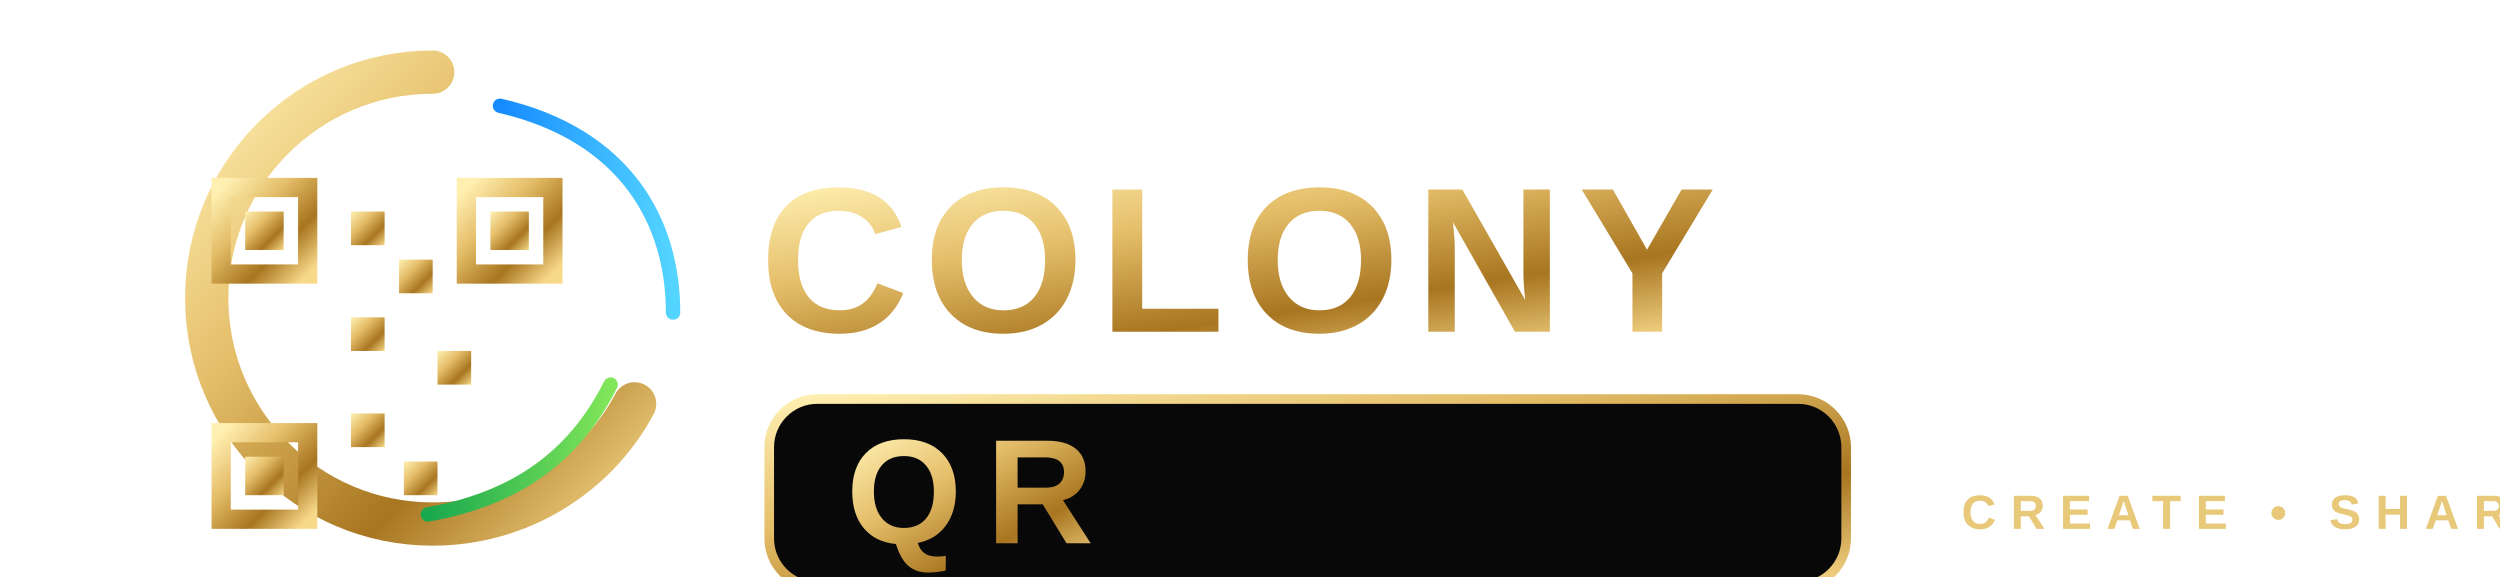
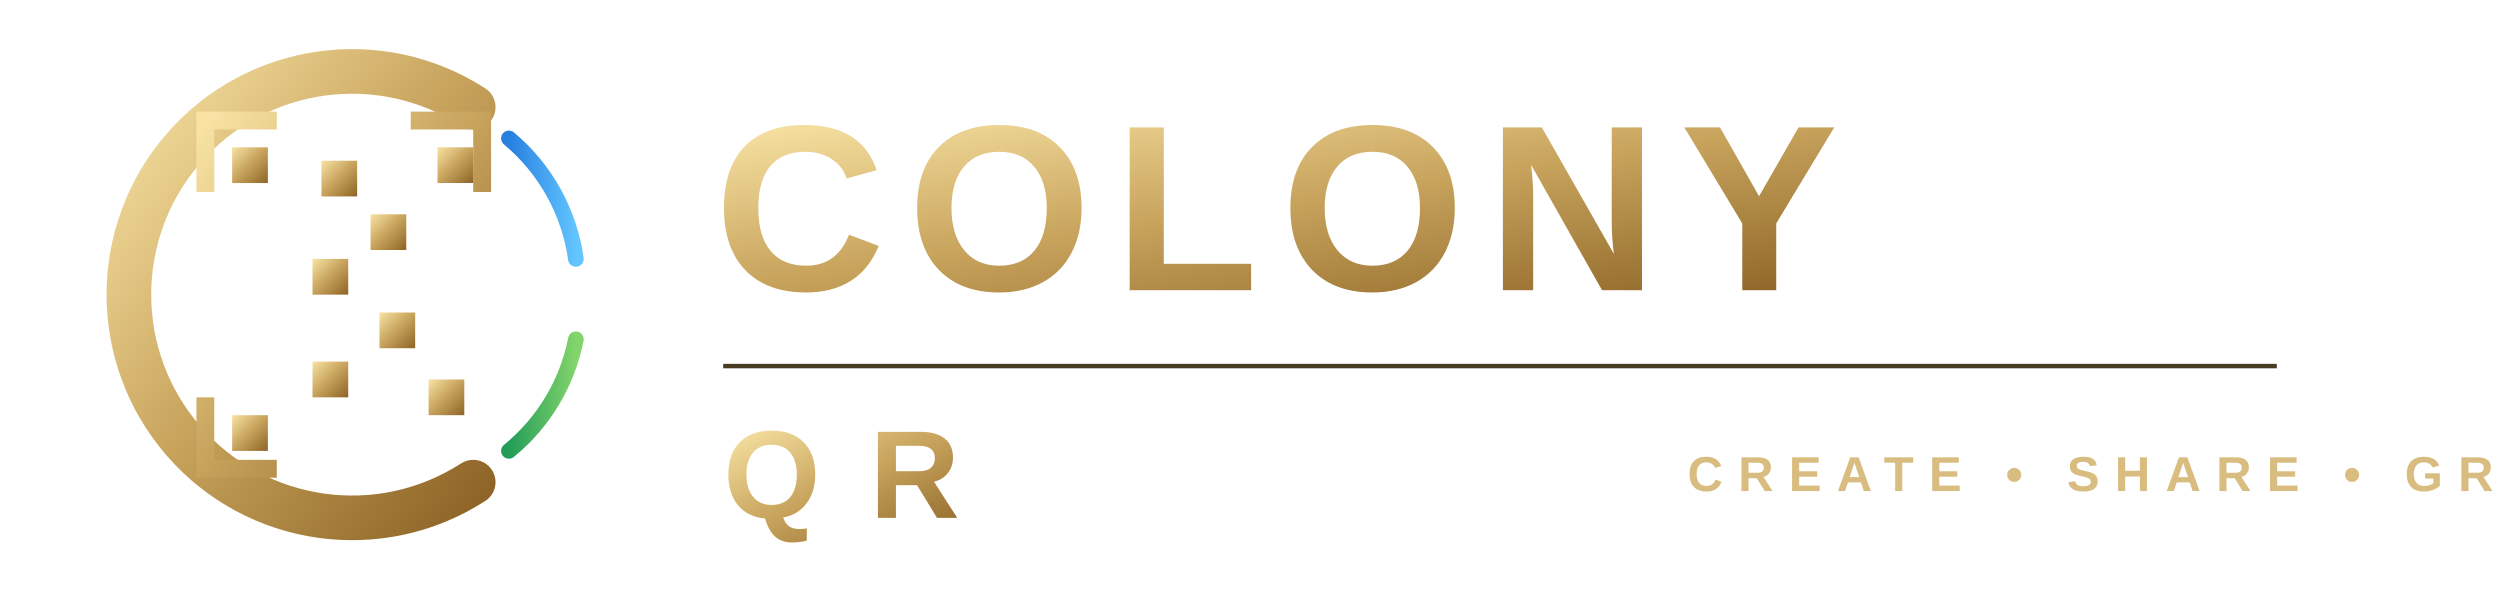
- <svg xmlns="http://www.w3.org/2000/svg" viewBox="0 0 520 120" role="img" aria-labelledby="title desc">
+ <svg xmlns="http://www.w3.org/2000/svg" viewBox="0 0 560 132" role="img" aria-labelledby="t d">
  <defs>
-     <linearGradient id="gold" x1="0" y1="0" x2="1" y2="1">
-       <stop stop-color="#fff0b2" />
-       <stop offset=".35" stop-color="#e4bd68" />
-       <stop offset=".7" stop-color="#a87520" />
-       <stop offset="1" stop-color="#f7d98a" />
+     <linearGradient id="g" x1="0" y1="0" x2="1" y2="1">
+       <stop stop-color="#f8e3a4" />
+       <stop offset=".48" stop-color="#c8a45d" />
+       <stop offset="1" stop-color="#8d6426" />
    </linearGradient>
-     <linearGradient id="blue" x1="0" x2="1">
-       <stop stop-color="#168bff" />
-       <stop offset="1" stop-color="#54d5ff" />
+     <linearGradient id="b" x1="0" y1="0" x2="1" y2="0">
+       <stop stop-color="#277fe0" />
+       <stop offset="1" stop-color="#62c5ff" />
    </linearGradient>
-     <linearGradient id="green" x1="0" x2="1">
-       <stop stop-color="#19a84d" />
-       <stop offset="1" stop-color="#82e65a" />
+     <linearGradient id="n" x1="0" y1="0" x2="1" y2="0">
+       <stop stop-color="#239d58" />
+       <stop offset="1" stop-color="#83d46b" />
    </linearGradient>
  </defs>
-   <g transform="translate(8 8)">
-     <path d="M82 7a47 47 0 1 0 0 94c18 0 34-10 42-25" fill="none" stroke="url(#gold)" stroke-width="9" stroke-linecap="round" />
-     <path d="M96 14c26 6 36 24 36 43" fill="none" stroke="url(#blue)" stroke-width="3" stroke-linecap="round" />
-     <path d="M119 72c-8 16-21 24-38 27" fill="none" stroke="url(#green)" stroke-width="3" stroke-linecap="round" />
-     <g fill="none" stroke="url(#gold)" stroke-width="4">
-       <rect x="38" y="31" width="18" height="18" />
-       <rect x="89" y="31" width="18" height="18" />
-       <rect x="38" y="82" width="18" height="18" />
+   <g transform="translate(10 9)">
+     <path d="M96 15A50 50 0 1 0 96 99" fill="none" stroke="url(#g)" stroke-width="10" stroke-linecap="round" />
+     <path d="M104 22A43 43 0 0 1 119 49" fill="none" stroke="url(#b)" stroke-width="3.5" stroke-linecap="round" />
+     <path d="M119 67A43 43 0 0 1 104 92" fill="none" stroke="url(#n)" stroke-width="3.5" stroke-linecap="round" />
+     <g fill="none" stroke="url(#g)" stroke-width="4">
+       <path d="M36 34V18h16M82 18h16v16M36 80v16h16" />
    </g>
-     <g fill="url(#gold)">
-       <rect x="43" y="36" width="8" height="8" />
-       <rect x="94" y="36" width="8" height="8" />
-       <rect x="43" y="87" width="8" height="8" />
-       <rect x="65" y="36" width="7" height="7" />
-       <rect x="75" y="46" width="7" height="7" />
-       <rect x="65" y="58" width="7" height="7" />
-       <rect x="83" y="65" width="7" height="7" />
-       <rect x="65" y="78" width="7" height="7" />
-       <rect x="76" y="88" width="7" height="7" />
+     <g fill="url(#g)">
+       <rect x="42" y="24" width="8" height="8" />
+       <rect x="88" y="24" width="8" height="8" />
+       <rect x="42" y="84" width="8" height="8" />
+       <rect x="62" y="27" width="8" height="8" />
+       <rect x="73" y="39" width="8" height="8" />
+       <rect x="60" y="49" width="8" height="8" />
+       <rect x="75" y="61" width="8" height="8" />
+       <rect x="60" y="72" width="8" height="8" />
+       <rect x="86" y="76" width="8" height="8" />
    </g>
  </g>
-   <g transform="translate(158 27)">
-     <text x="0" y="42" font-family="Arial,sans-serif" font-size="43" font-weight="900" letter-spacing="3" fill="url(#gold)">COLONY</text>
-     <rect x="2" y="56" width="224" height="39" rx="10" fill="#080808" stroke="url(#gold)" stroke-width="2" />
-     <text x="18" y="86" font-family="Arial,sans-serif" font-size="31" font-weight="900" letter-spacing="5" fill="url(#gold)">QR</text>
-     <path d="M104 66h36" stroke="url(#blue)" stroke-width="4" stroke-linecap="round" />
-     <path d="M148 66h36" stroke="url(#green)" stroke-width="4" stroke-linecap="round" />
-     <text x="250" y="83" font-family="Arial,sans-serif" font-size="10" font-weight="700" letter-spacing="3" fill="#e8c879">CREATE • SHARE • GROW</text>
+   <g transform="translate(160 0)">
+     <text x="0" y="65" font-family="Arial,Helvetica,sans-serif" font-size="53" font-weight="800" letter-spacing="5" fill="url(#g)">COLONY</text>
+     <path d="M2 82H350" stroke="#4a3b23" stroke-width="1" />
+     <text x="2" y="116" font-family="Arial,Helvetica,sans-serif" font-size="28" font-weight="800" letter-spacing="11" fill="url(#g)">QR</text>
+     <path d="M103 105H146" stroke="url(#b)" stroke-width="3" stroke-linecap="round" />
+     <path d="M155 105H198" stroke="url(#n)" stroke-width="3" stroke-linecap="round" />
+     <text x="218" y="110" font-family="Arial,Helvetica,sans-serif" font-size="11" font-weight="700" letter-spacing="3.4" fill="#d9bd80">CREATE  •  SHARE  •  GROW</text>
  </g>
</svg>
